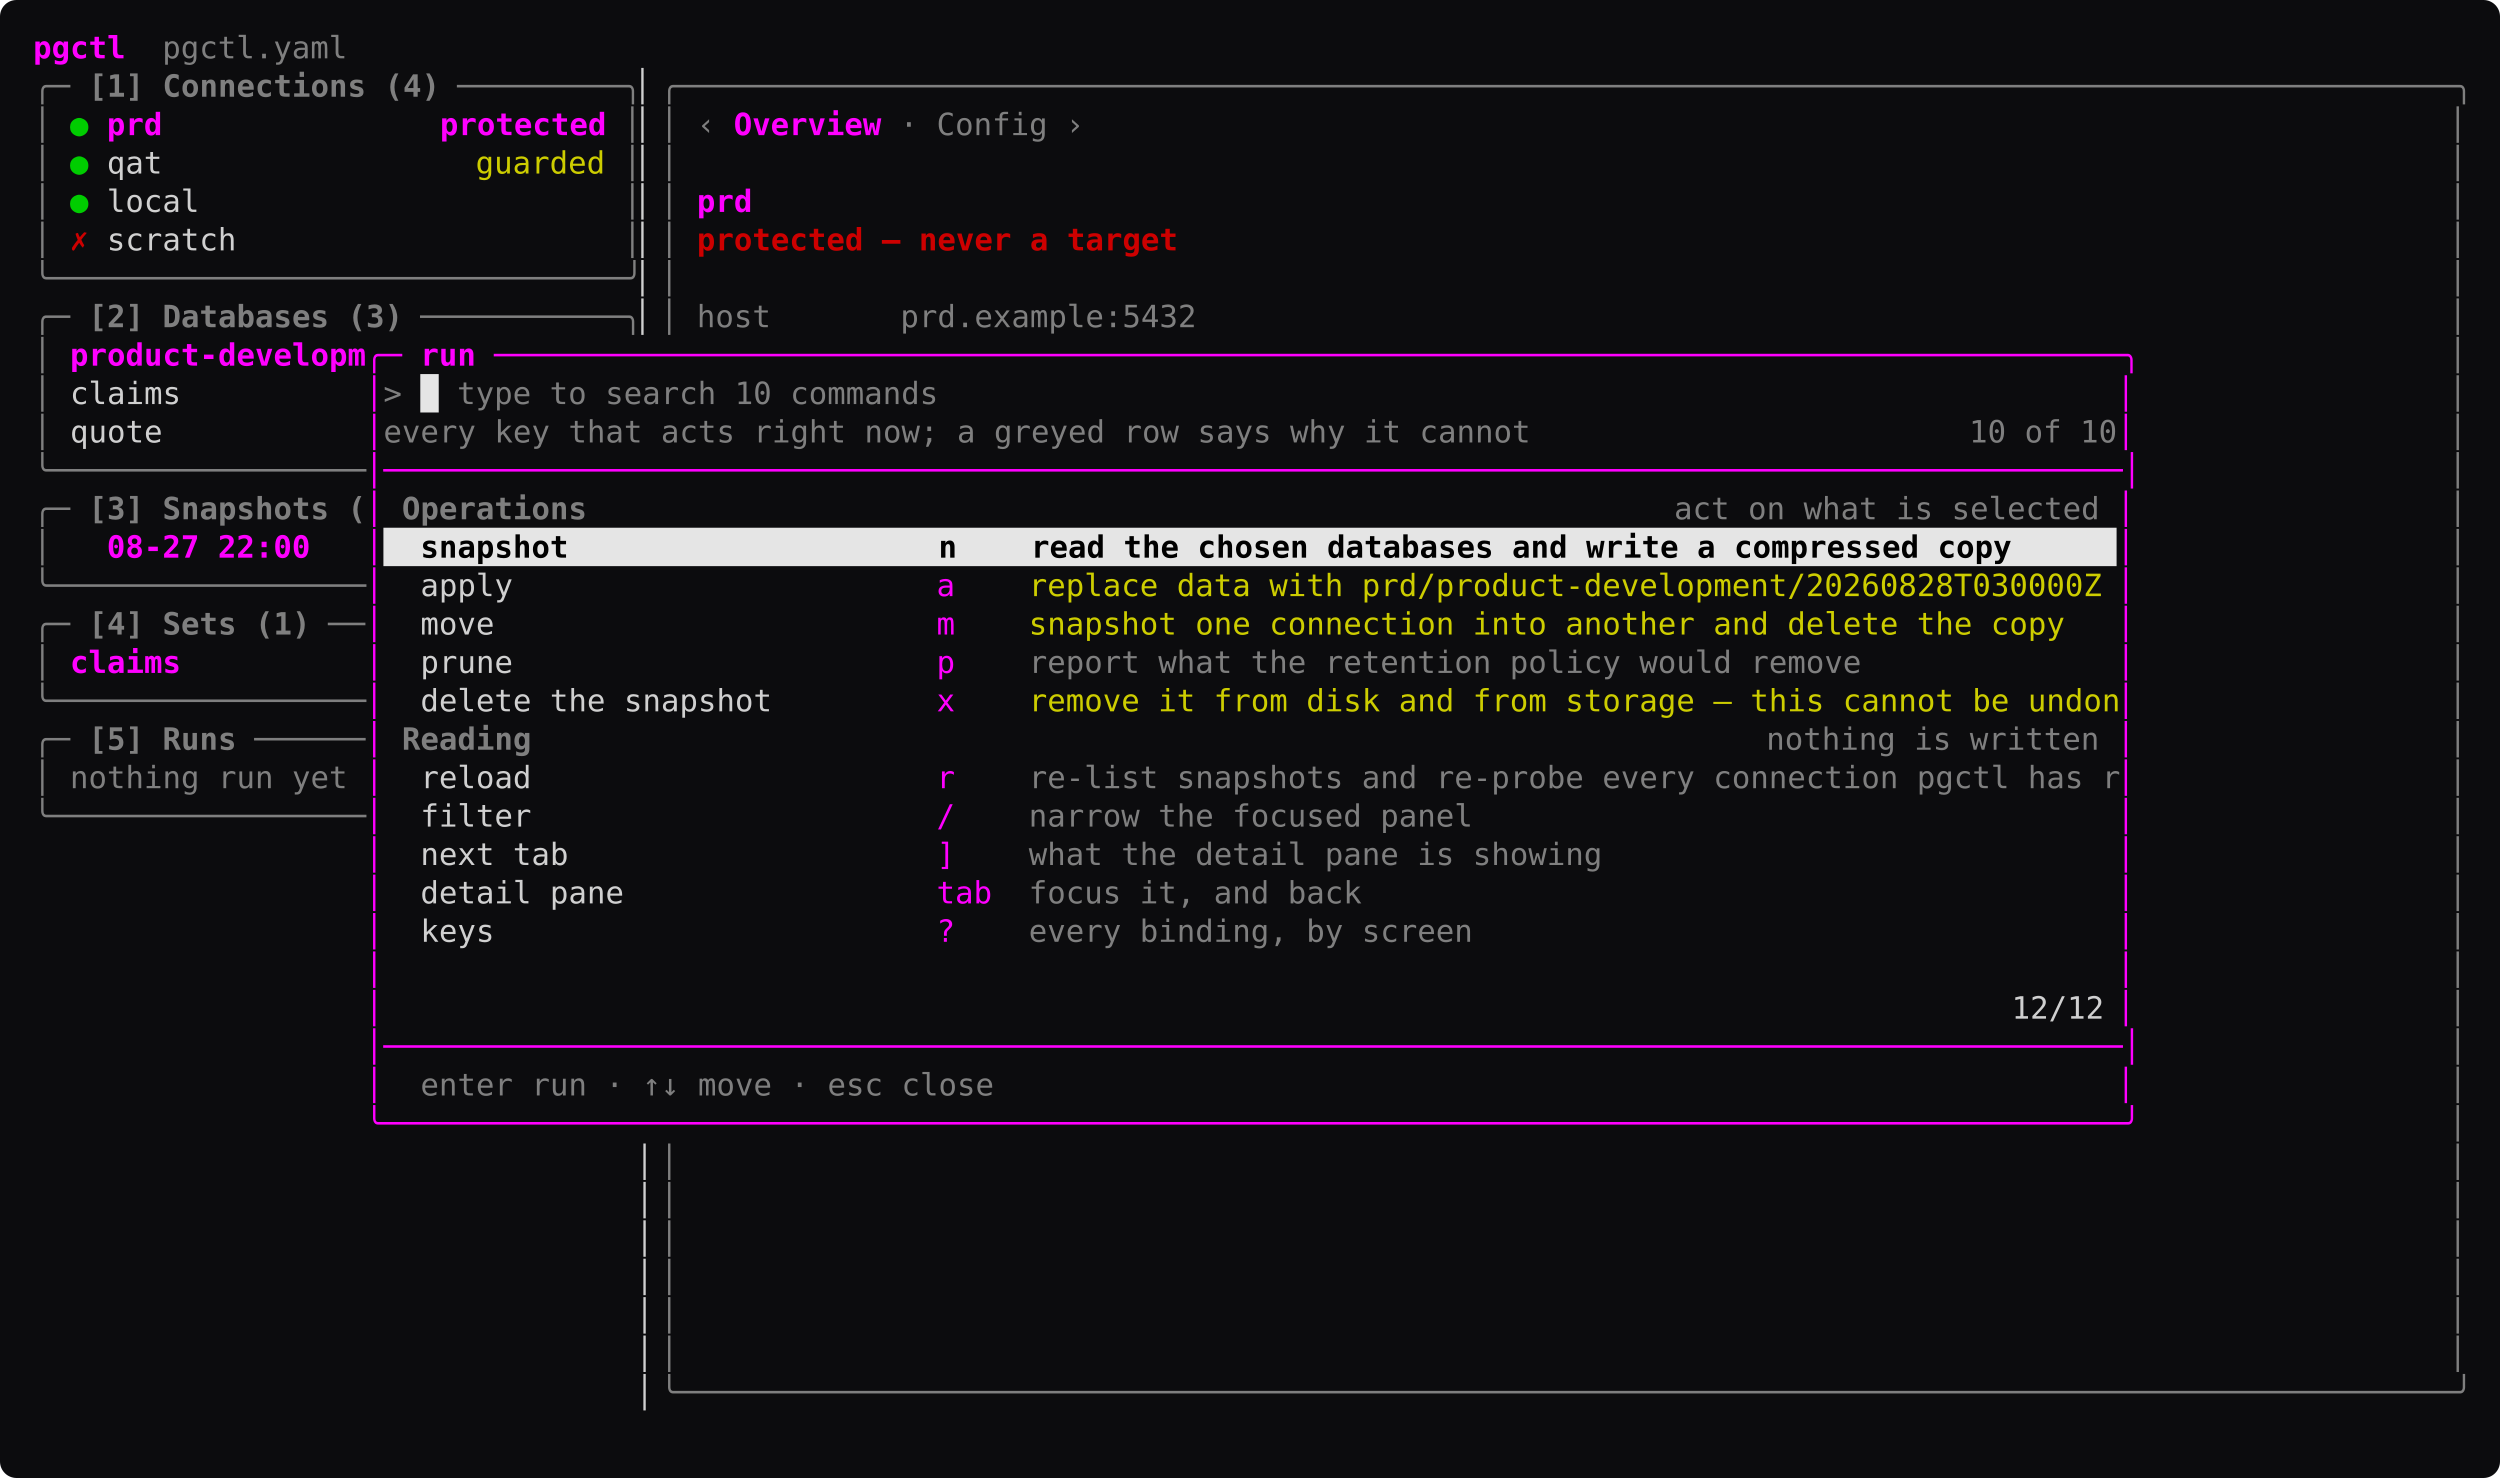
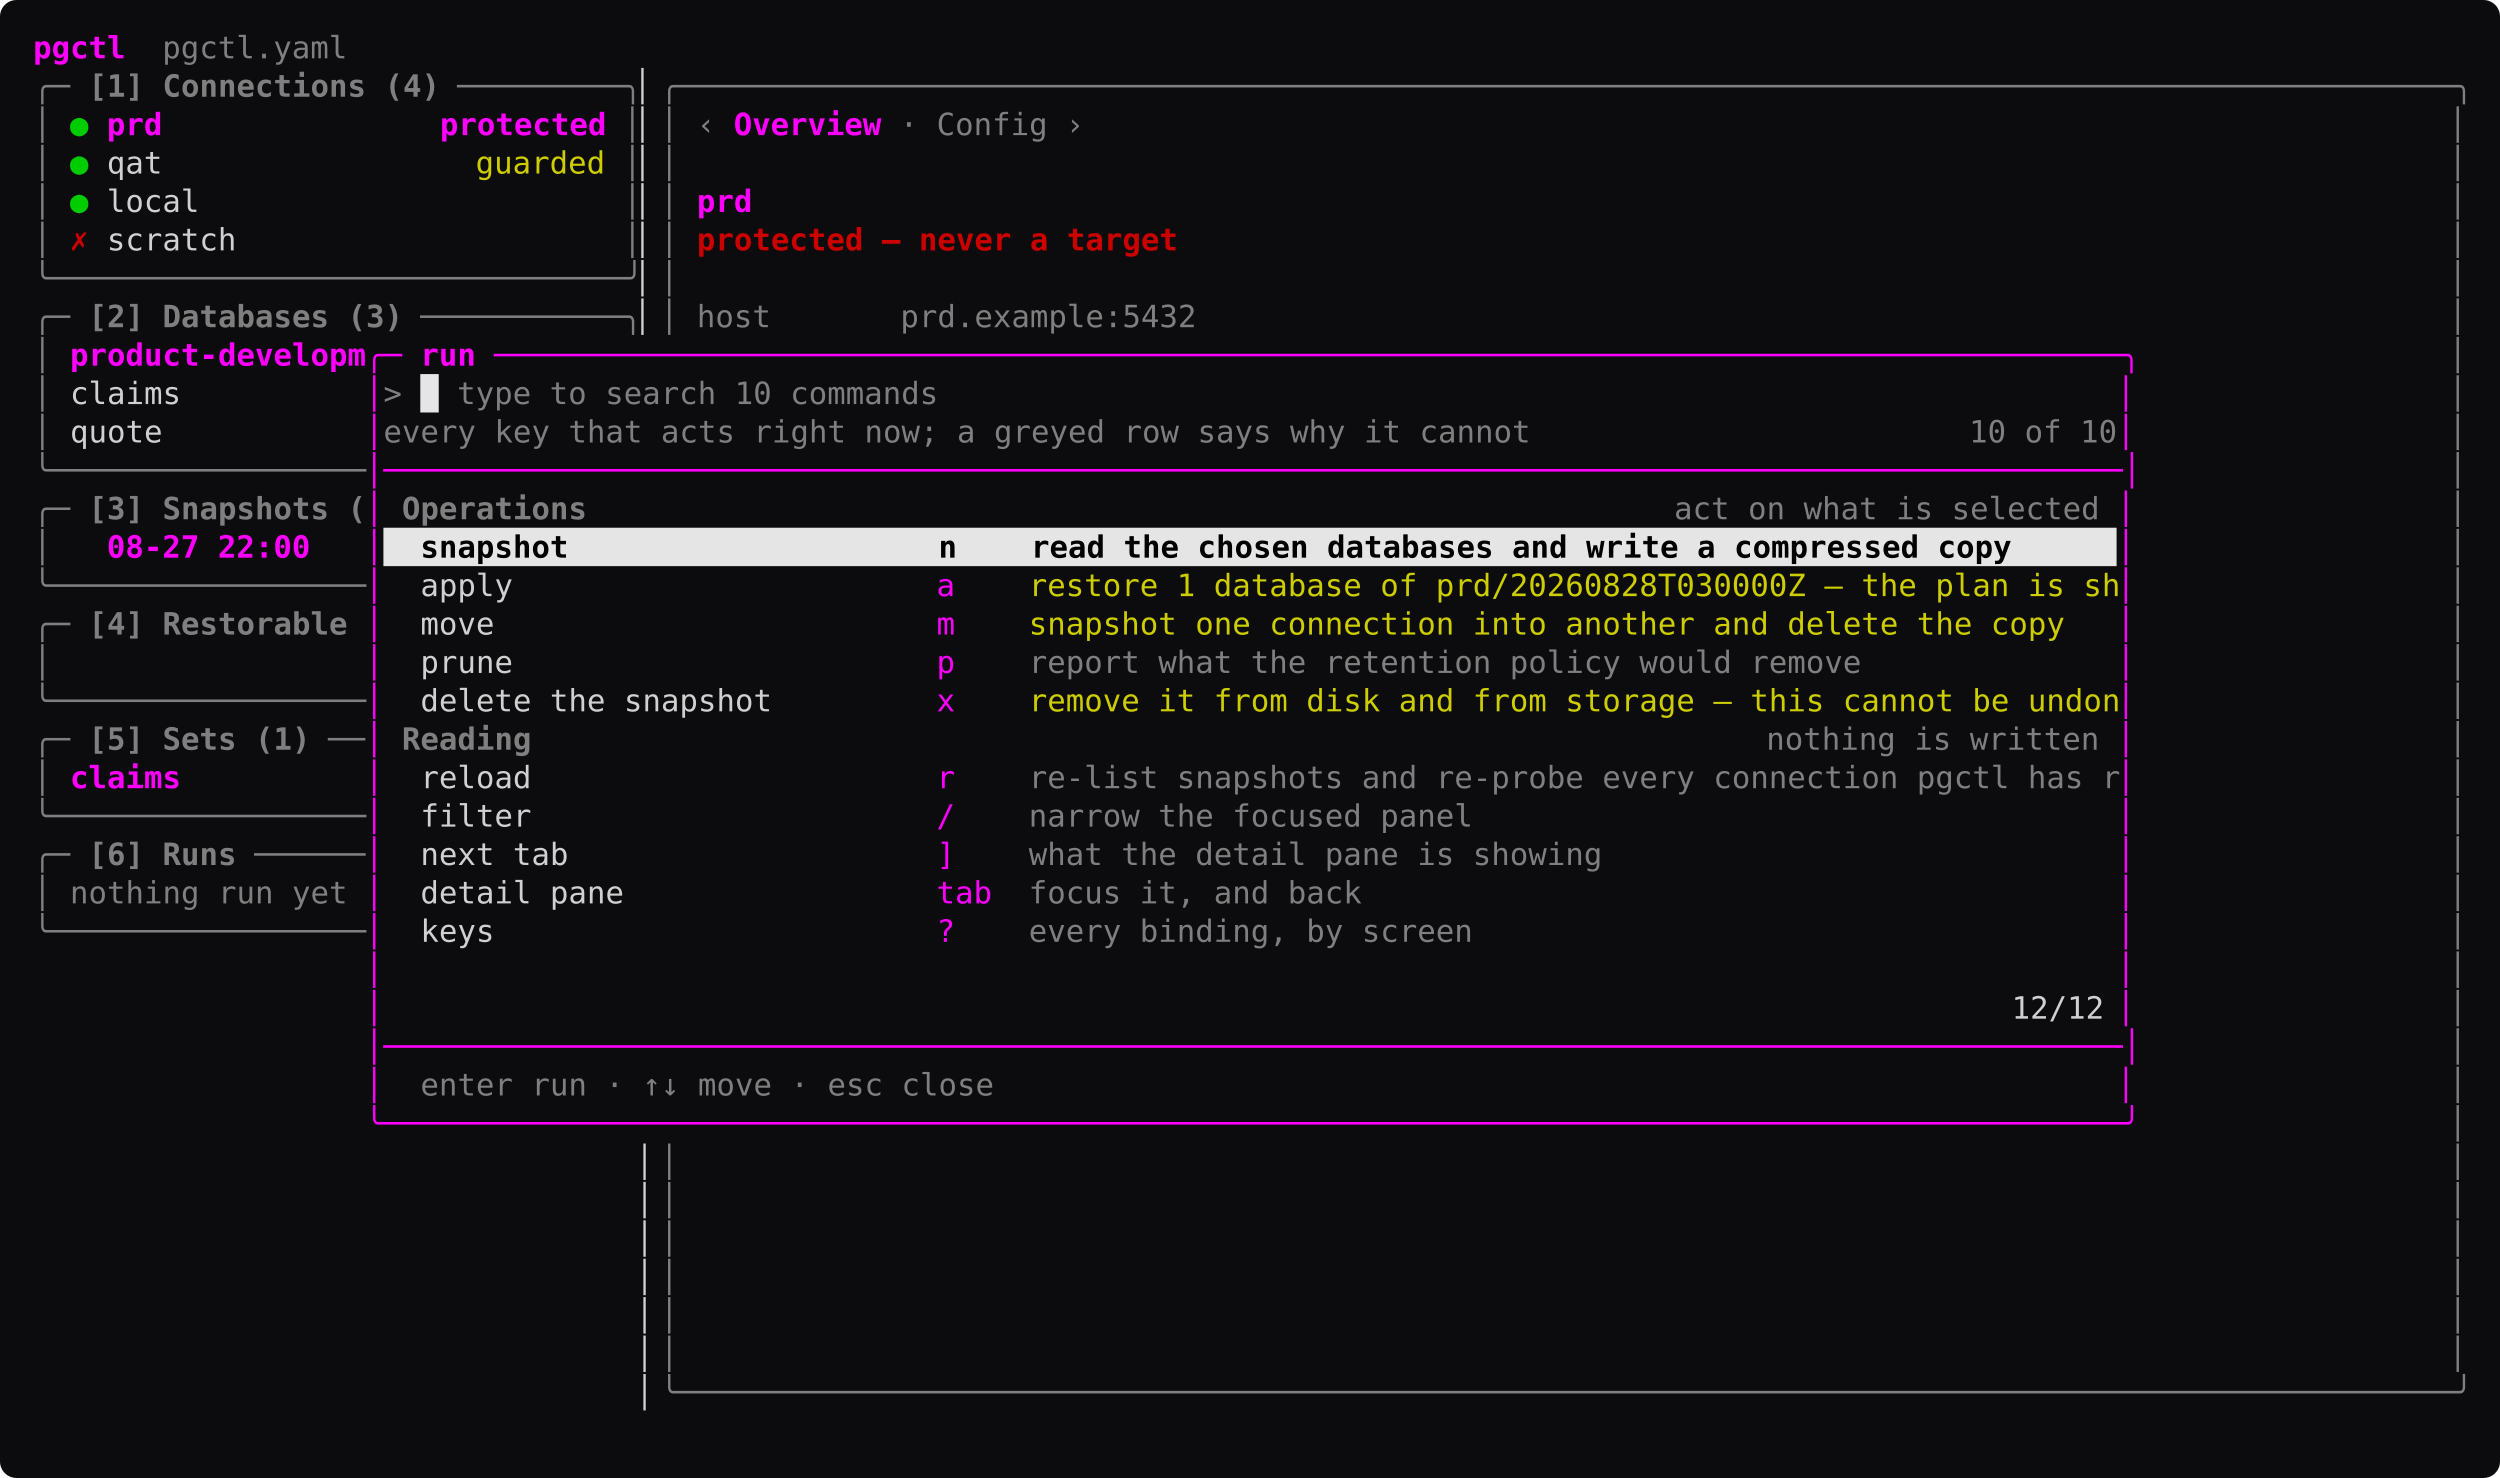
<svg xmlns="http://www.w3.org/2000/svg" width="1057.6" height="625.25" viewBox="0 0 1057.6 625.25" font-family="ui-monospace, 'SF Mono', SFMono-Regular, Menlo, Consolas, 'DejaVu Sans Mono', monospace" font-size="13" role="img">
  <rect width="1057.6" height="625.25" rx="7" fill="#0c0c0e" />
  <rect x="177.8" y="158.25" width="7.8" height="16.25" fill="#e5e5e5" />
  <rect x="162.2" y="223.25" width="733.2" height="16.25" fill="#e5e5e5" />
  <text x="14" y="24.68" textLength="39" lengthAdjust="spacing" fill="#ff00ff" font-weight="600" xml:space="preserve">pgctl</text>
  <text x="53" y="24.68" textLength="93.6" lengthAdjust="spacing" fill="#7f7f7f" xml:space="preserve">  pgctl.yaml</text>
  <text x="14" y="40.92" textLength="15.6" lengthAdjust="spacing" fill="#7f7f7f" xml:space="preserve">╭─</text>
  <text x="29.6" y="40.92" textLength="156" lengthAdjust="spacing" fill="#7f7f7f" font-weight="600" xml:space="preserve"> [1] Connections (4)</text>
  <text x="193.4" y="40.92" textLength="78" lengthAdjust="spacing" fill="#7f7f7f" xml:space="preserve">─────────╮</text>
  <text x="271.4" y="40.92" textLength="7.8" lengthAdjust="spacing" fill="#d0d0d0" xml:space="preserve">▏</text>
  <text x="279.2" y="40.92" textLength="764.4" lengthAdjust="spacing" fill="#7f7f7f" xml:space="preserve">╭────────────────────────────────────────────────────────────────────────────────────────────────╮</text>
  <text x="14" y="57.17" textLength="7.8" lengthAdjust="spacing" fill="#7f7f7f" xml:space="preserve">│</text>
  <text x="29.6" y="57.17" textLength="7.8" lengthAdjust="spacing" fill="#00cd00" xml:space="preserve">●</text>
  <text x="45.2" y="57.17" textLength="210.6" lengthAdjust="spacing" fill="#ff00ff" font-weight="600" xml:space="preserve">prd               protected</text>
  <text x="263.6" y="57.17" textLength="7.8" lengthAdjust="spacing" fill="#7f7f7f" xml:space="preserve">│</text>
  <text x="271.4" y="57.17" textLength="7.8" lengthAdjust="spacing" fill="#d0d0d0" xml:space="preserve">▏</text>
  <text x="279.2" y="57.17" textLength="7.8" lengthAdjust="spacing" fill="#7f7f7f" xml:space="preserve">│</text>
  <text x="294.8" y="57.17" textLength="7.8" lengthAdjust="spacing" fill="#7f7f7f" xml:space="preserve">‹</text>
  <text x="310.4" y="57.17" textLength="7.8" lengthAdjust="spacing" fill="#ff00ff" font-weight="600" xml:space="preserve">O</text>
  <text x="318.2" y="57.17" textLength="7.8" lengthAdjust="spacing" fill="#ff00ff" font-weight="600" xml:space="preserve">v</text>
  <text x="326" y="57.17" textLength="7.8" lengthAdjust="spacing" fill="#ff00ff" font-weight="600" xml:space="preserve">e</text>
  <text x="333.8" y="57.17" textLength="7.8" lengthAdjust="spacing" fill="#ff00ff" font-weight="600" xml:space="preserve">r</text>
  <text x="341.6" y="57.17" textLength="7.8" lengthAdjust="spacing" fill="#ff00ff" font-weight="600" xml:space="preserve">v</text>
  <text x="349.4" y="57.17" textLength="7.8" lengthAdjust="spacing" fill="#ff00ff" font-weight="600" xml:space="preserve">i</text>
  <text x="357.2" y="57.17" textLength="7.8" lengthAdjust="spacing" fill="#ff00ff" font-weight="600" xml:space="preserve">e</text>
  <text x="365" y="57.17" textLength="7.8" lengthAdjust="spacing" fill="#ff00ff" font-weight="600" xml:space="preserve">w</text>
  <text x="380.6" y="57.17" textLength="7.8" lengthAdjust="spacing" fill="#7f7f7f" xml:space="preserve">·</text>
  <text x="388.4" y="57.17" textLength="54.6" lengthAdjust="spacing" fill="#7f7f7f" xml:space="preserve"> Config</text>
  <text x="450.8" y="57.17" textLength="7.8" lengthAdjust="spacing" fill="#7f7f7f" xml:space="preserve">›</text>
  <text x="1035.8" y="57.17" textLength="7.8" lengthAdjust="spacing" fill="#7f7f7f" xml:space="preserve">│</text>
  <text x="14" y="73.42" textLength="7.8" lengthAdjust="spacing" fill="#7f7f7f" xml:space="preserve">│</text>
  <text x="29.6" y="73.42" textLength="7.8" lengthAdjust="spacing" fill="#00cd00" xml:space="preserve">●</text>
  <text x="45.2" y="73.42" textLength="23.4" lengthAdjust="spacing" fill="#d0d0d0" xml:space="preserve">qat</text>
  <text x="201.2" y="73.42" textLength="54.6" lengthAdjust="spacing" fill="#cdcd00" xml:space="preserve">guarded</text>
  <text x="263.6" y="73.42" textLength="7.8" lengthAdjust="spacing" fill="#7f7f7f" xml:space="preserve">│</text>
  <text x="271.4" y="73.42" textLength="7.8" lengthAdjust="spacing" fill="#d0d0d0" xml:space="preserve">▏</text>
  <text x="279.2" y="73.42" textLength="7.8" lengthAdjust="spacing" fill="#7f7f7f" xml:space="preserve">│</text>
  <text x="1035.8" y="73.42" textLength="7.8" lengthAdjust="spacing" fill="#7f7f7f" xml:space="preserve">│</text>
  <text x="14" y="89.67" textLength="7.8" lengthAdjust="spacing" fill="#7f7f7f" xml:space="preserve">│</text>
  <text x="29.6" y="89.67" textLength="7.8" lengthAdjust="spacing" fill="#00cd00" xml:space="preserve">●</text>
  <text x="45.2" y="89.67" textLength="39" lengthAdjust="spacing" fill="#d0d0d0" xml:space="preserve">local</text>
  <text x="263.6" y="89.67" textLength="7.8" lengthAdjust="spacing" fill="#7f7f7f" xml:space="preserve">│</text>
  <text x="271.4" y="89.67" textLength="7.8" lengthAdjust="spacing" fill="#d0d0d0" xml:space="preserve">▏</text>
  <text x="279.2" y="89.67" textLength="7.8" lengthAdjust="spacing" fill="#7f7f7f" xml:space="preserve">│</text>
  <text x="294.8" y="89.67" textLength="23.4" lengthAdjust="spacing" fill="#ff00ff" font-weight="600" xml:space="preserve">prd</text>
  <text x="1035.8" y="89.67" textLength="7.8" lengthAdjust="spacing" fill="#7f7f7f" xml:space="preserve">│</text>
  <text x="14" y="105.92" textLength="7.8" lengthAdjust="spacing" fill="#7f7f7f" xml:space="preserve">│</text>
  <text x="29.6" y="105.92" textLength="7.8" lengthAdjust="spacing" fill="#cd0000" font-weight="600" xml:space="preserve">✗</text>
  <text x="45.2" y="105.92" textLength="54.6" lengthAdjust="spacing" fill="#d0d0d0" xml:space="preserve">scratch</text>
  <text x="263.6" y="105.92" textLength="7.8" lengthAdjust="spacing" fill="#7f7f7f" xml:space="preserve">│</text>
  <text x="271.4" y="105.92" textLength="7.8" lengthAdjust="spacing" fill="#d0d0d0" xml:space="preserve">▏</text>
  <text x="279.2" y="105.92" textLength="7.8" lengthAdjust="spacing" fill="#7f7f7f" xml:space="preserve">│</text>
  <text x="294.8" y="105.92" textLength="202.8" lengthAdjust="spacing" fill="#cd0000" font-weight="600" xml:space="preserve">protected — never a target</text>
  <text x="1035.8" y="105.92" textLength="7.8" lengthAdjust="spacing" fill="#7f7f7f" xml:space="preserve">│</text>
  <text x="14" y="122.17" textLength="257.4" lengthAdjust="spacing" fill="#7f7f7f" xml:space="preserve">╰───────────────────────────────╯</text>
  <text x="271.4" y="122.17" textLength="7.8" lengthAdjust="spacing" fill="#d0d0d0" xml:space="preserve">▏</text>
  <text x="279.2" y="122.17" textLength="7.8" lengthAdjust="spacing" fill="#7f7f7f" xml:space="preserve">│</text>
  <text x="1035.8" y="122.17" textLength="7.8" lengthAdjust="spacing" fill="#7f7f7f" xml:space="preserve">│</text>
  <text x="14" y="138.43" textLength="15.6" lengthAdjust="spacing" fill="#7f7f7f" xml:space="preserve">╭─</text>
  <text x="29.6" y="138.43" textLength="140.4" lengthAdjust="spacing" fill="#7f7f7f" font-weight="600" xml:space="preserve"> [2] Databases (3)</text>
  <text x="177.8" y="138.43" textLength="93.6" lengthAdjust="spacing" fill="#7f7f7f" xml:space="preserve">───────────╮</text>
  <text x="271.4" y="138.43" textLength="7.8" lengthAdjust="spacing" fill="#d0d0d0" xml:space="preserve">▏</text>
  <text x="279.2" y="138.43" textLength="7.8" lengthAdjust="spacing" fill="#7f7f7f" xml:space="preserve">│</text>
  <text x="294.8" y="138.43" textLength="210.6" lengthAdjust="spacing" fill="#7f7f7f" xml:space="preserve">host       prd.example:5432</text>
  <text x="1035.8" y="138.43" textLength="7.8" lengthAdjust="spacing" fill="#7f7f7f" xml:space="preserve">│</text>
  <text x="14" y="154.68" textLength="7.8" lengthAdjust="spacing" fill="#7f7f7f" xml:space="preserve">│</text>
  <text x="29.6" y="154.68" textLength="124.8" lengthAdjust="spacing" fill="#ff00ff" font-weight="600" xml:space="preserve">product-developm</text>
  <text x="154.4" y="154.68" textLength="15.6" lengthAdjust="spacing" fill="#ff00ff" xml:space="preserve">╭─</text>
  <text x="170" y="154.68" textLength="31.2" lengthAdjust="spacing" fill="#ff00ff" font-weight="600" xml:space="preserve"> run</text>
  <text x="209" y="154.68" textLength="694.2" lengthAdjust="spacing" fill="#ff00ff" xml:space="preserve">────────────────────────────────────────────────────────────────────────────────────────╮</text>
  <text x="1035.8" y="154.68" textLength="7.8" lengthAdjust="spacing" fill="#7f7f7f" xml:space="preserve">│</text>
  <text x="14" y="170.93" textLength="7.8" lengthAdjust="spacing" fill="#7f7f7f" xml:space="preserve">│</text>
  <text x="21.8" y="170.93" textLength="54.6" lengthAdjust="spacing" fill="#d0d0d0" xml:space="preserve"> claims</text>
  <text x="154.4" y="170.93" textLength="7.8" lengthAdjust="spacing" fill="#ff00ff" xml:space="preserve">│</text>
  <text x="162.2" y="170.93" textLength="7.8" lengthAdjust="spacing" fill="#7f7f7f" xml:space="preserve">&gt;</text>
  <text x="193.4" y="170.93" textLength="202.8" lengthAdjust="spacing" fill="#7f7f7f" xml:space="preserve">type to search 10 commands</text>
  <text x="895.4" y="170.93" textLength="7.8" lengthAdjust="spacing" fill="#ff00ff" xml:space="preserve">│</text>
  <text x="1035.8" y="170.93" textLength="7.8" lengthAdjust="spacing" fill="#7f7f7f" xml:space="preserve">│</text>
  <text x="14" y="187.18" textLength="7.8" lengthAdjust="spacing" fill="#7f7f7f" xml:space="preserve">│</text>
  <text x="21.8" y="187.18" textLength="46.8" lengthAdjust="spacing" fill="#d0d0d0" xml:space="preserve"> quote</text>
  <text x="154.4" y="187.18" textLength="7.8" lengthAdjust="spacing" fill="#ff00ff" xml:space="preserve">│</text>
  <text x="162.2" y="187.18" textLength="483.6" lengthAdjust="spacing" fill="#7f7f7f" xml:space="preserve">every key that acts right now; a greyed row says why it cannot</text>
  <text x="833" y="187.18" textLength="62.4" lengthAdjust="spacing" fill="#7f7f7f" xml:space="preserve">10 of 10</text>
  <text x="895.4" y="187.18" textLength="7.8" lengthAdjust="spacing" fill="#ff00ff" xml:space="preserve">│</text>
  <text x="1035.8" y="187.18" textLength="7.8" lengthAdjust="spacing" fill="#7f7f7f" xml:space="preserve">│</text>
  <text x="14" y="203.43" textLength="140.4" lengthAdjust="spacing" fill="#7f7f7f" xml:space="preserve">╰─────────────────</text>
  <text x="154.4" y="203.43" textLength="748.8" lengthAdjust="spacing" fill="#ff00ff" xml:space="preserve">│──────────────────────────────────────────────────────────────────────────────────────────────│</text>
  <text x="1035.8" y="203.43" textLength="7.8" lengthAdjust="spacing" fill="#7f7f7f" xml:space="preserve">│</text>
  <text x="14" y="219.68" textLength="15.6" lengthAdjust="spacing" fill="#7f7f7f" xml:space="preserve">╭─</text>
  <text x="29.6" y="219.68" textLength="124.8" lengthAdjust="spacing" fill="#7f7f7f" font-weight="600" xml:space="preserve"> [3] Snapshots (</text>
  <text x="154.4" y="219.68" textLength="7.8" lengthAdjust="spacing" fill="#ff00ff" xml:space="preserve">│</text>
  <text x="162.2" y="219.68" textLength="85.8" lengthAdjust="spacing" fill="#7f7f7f" font-weight="600" xml:space="preserve"> Operations</text>
  <text x="708.2" y="219.68" textLength="179.4" lengthAdjust="spacing" fill="#7f7f7f" xml:space="preserve">act on what is selected</text>
  <text x="895.4" y="219.68" textLength="7.8" lengthAdjust="spacing" fill="#ff00ff" xml:space="preserve">│</text>
  <text x="1035.8" y="219.68" textLength="7.8" lengthAdjust="spacing" fill="#7f7f7f" xml:space="preserve">│</text>
  <text x="14" y="235.93" textLength="7.8" lengthAdjust="spacing" fill="#7f7f7f" xml:space="preserve">│</text>
  <text x="45.2" y="235.93" textLength="85.8" lengthAdjust="spacing" fill="#ff00ff" font-weight="600" xml:space="preserve">08-27 22:00</text>
  <text x="154.4" y="235.93" textLength="7.8" lengthAdjust="spacing" fill="#ff00ff" xml:space="preserve">│</text>
  <text x="162.2" y="235.93" textLength="686.4" lengthAdjust="spacing" fill="#000000" font-weight="600" xml:space="preserve">  snapshot                    n    read the chosen databases and write a compressed copy</text>
  <text x="895.4" y="235.93" textLength="7.8" lengthAdjust="spacing" fill="#ff00ff" xml:space="preserve">│</text>
  <text x="1035.8" y="235.93" textLength="7.8" lengthAdjust="spacing" fill="#7f7f7f" xml:space="preserve">│</text>
  <text x="14" y="252.18" textLength="140.4" lengthAdjust="spacing" fill="#7f7f7f" xml:space="preserve">╰─────────────────</text>
  <text x="154.4" y="252.18" textLength="7.8" lengthAdjust="spacing" fill="#ff00ff" xml:space="preserve">│</text>
  <text x="162.2" y="252.18" textLength="54.6" lengthAdjust="spacing" fill="#d0d0d0" xml:space="preserve">  apply</text>
  <text x="396.2" y="252.18" textLength="7.8" lengthAdjust="spacing" fill="#ff00ff" xml:space="preserve">a</text>
-   <text x="435.2" y="252.18" textLength="452.4" lengthAdjust="spacing" fill="#cdcd00" xml:space="preserve">replace data with prd/product-development/20260828T030000Z</text>
+   <text x="435.2" y="252.18" textLength="460.2" lengthAdjust="spacing" fill="#cdcd00" xml:space="preserve">restore 1 database of prd/20260828T030000Z — the plan is sh</text>
  <text x="895.4" y="252.18" textLength="7.8" lengthAdjust="spacing" fill="#ff00ff" xml:space="preserve">│</text>
  <text x="1035.8" y="252.18" textLength="7.8" lengthAdjust="spacing" fill="#7f7f7f" xml:space="preserve">│</text>
  <text x="14" y="268.43" textLength="15.6" lengthAdjust="spacing" fill="#7f7f7f" xml:space="preserve">╭─</text>
-   <text x="29.6" y="268.43" textLength="101.4" lengthAdjust="spacing" fill="#7f7f7f" font-weight="600" xml:space="preserve"> [4] Sets (1)</text>
-   <text x="138.8" y="268.43" textLength="15.6" lengthAdjust="spacing" fill="#7f7f7f" xml:space="preserve">──</text>
+   <text x="29.6" y="268.43" textLength="117" lengthAdjust="spacing" fill="#7f7f7f" font-weight="600" xml:space="preserve"> [4] Restorable</text>
  <text x="154.4" y="268.43" textLength="7.8" lengthAdjust="spacing" fill="#ff00ff" xml:space="preserve">│</text>
  <text x="162.2" y="268.43" textLength="46.8" lengthAdjust="spacing" fill="#d0d0d0" xml:space="preserve">  move</text>
  <text x="396.2" y="268.43" textLength="7.8" lengthAdjust="spacing" fill="#ff00ff" xml:space="preserve">m</text>
  <text x="435.2" y="268.43" textLength="436.8" lengthAdjust="spacing" fill="#cdcd00" xml:space="preserve">snapshot one connection into another and delete the copy</text>
  <text x="895.4" y="268.43" textLength="7.8" lengthAdjust="spacing" fill="#ff00ff" xml:space="preserve">│</text>
  <text x="1035.8" y="268.43" textLength="7.8" lengthAdjust="spacing" fill="#7f7f7f" xml:space="preserve">│</text>
  <text x="14" y="284.68" textLength="7.8" lengthAdjust="spacing" fill="#7f7f7f" xml:space="preserve">│</text>
-   <text x="29.6" y="284.68" textLength="46.8" lengthAdjust="spacing" fill="#ff00ff" font-weight="600" xml:space="preserve">claims</text>
  <text x="154.4" y="284.68" textLength="7.8" lengthAdjust="spacing" fill="#ff00ff" xml:space="preserve">│</text>
  <text x="162.2" y="284.68" textLength="54.6" lengthAdjust="spacing" fill="#d0d0d0" xml:space="preserve">  prune</text>
  <text x="396.2" y="284.68" textLength="7.8" lengthAdjust="spacing" fill="#ff00ff" xml:space="preserve">p</text>
  <text x="435.2" y="284.68" textLength="351" lengthAdjust="spacing" fill="#7f7f7f" xml:space="preserve">report what the retention policy would remove</text>
  <text x="895.4" y="284.68" textLength="7.8" lengthAdjust="spacing" fill="#ff00ff" xml:space="preserve">│</text>
  <text x="1035.8" y="284.68" textLength="7.8" lengthAdjust="spacing" fill="#7f7f7f" xml:space="preserve">│</text>
  <text x="14" y="300.93" textLength="140.4" lengthAdjust="spacing" fill="#7f7f7f" xml:space="preserve">╰─────────────────</text>
  <text x="154.4" y="300.93" textLength="7.8" lengthAdjust="spacing" fill="#ff00ff" xml:space="preserve">│</text>
  <text x="162.2" y="300.93" textLength="163.8" lengthAdjust="spacing" fill="#d0d0d0" xml:space="preserve">  delete the snapshot</text>
  <text x="396.2" y="300.93" textLength="7.8" lengthAdjust="spacing" fill="#ff00ff" xml:space="preserve">x</text>
  <text x="435.2" y="300.93" textLength="460.2" lengthAdjust="spacing" fill="#cdcd00" xml:space="preserve">remove it from disk and from storage — this cannot be undon</text>
  <text x="895.4" y="300.93" textLength="7.8" lengthAdjust="spacing" fill="#ff00ff" xml:space="preserve">│</text>
  <text x="1035.8" y="300.93" textLength="7.8" lengthAdjust="spacing" fill="#7f7f7f" xml:space="preserve">│</text>
  <text x="14" y="317.18" textLength="15.6" lengthAdjust="spacing" fill="#7f7f7f" xml:space="preserve">╭─</text>
-   <text x="29.6" y="317.18" textLength="70.2" lengthAdjust="spacing" fill="#7f7f7f" font-weight="600" xml:space="preserve"> [5] Runs</text>
-   <text x="107.6" y="317.18" textLength="46.8" lengthAdjust="spacing" fill="#7f7f7f" xml:space="preserve">──────</text>
+   <text x="29.6" y="317.18" textLength="101.4" lengthAdjust="spacing" fill="#7f7f7f" font-weight="600" xml:space="preserve"> [5] Sets (1)</text>
+   <text x="138.8" y="317.18" textLength="15.6" lengthAdjust="spacing" fill="#7f7f7f" xml:space="preserve">──</text>
  <text x="154.4" y="317.18" textLength="7.8" lengthAdjust="spacing" fill="#ff00ff" xml:space="preserve">│</text>
  <text x="162.2" y="317.18" textLength="62.4" lengthAdjust="spacing" fill="#7f7f7f" font-weight="600" xml:space="preserve"> Reading</text>
  <text x="747.2" y="317.18" textLength="140.4" lengthAdjust="spacing" fill="#7f7f7f" xml:space="preserve">nothing is written</text>
  <text x="895.4" y="317.18" textLength="7.8" lengthAdjust="spacing" fill="#ff00ff" xml:space="preserve">│</text>
  <text x="1035.8" y="317.18" textLength="7.8" lengthAdjust="spacing" fill="#7f7f7f" xml:space="preserve">│</text>
  <text x="14" y="333.43" textLength="7.8" lengthAdjust="spacing" fill="#7f7f7f" xml:space="preserve">│</text>
-   <text x="29.6" y="333.43" textLength="117" lengthAdjust="spacing" fill="#7f7f7f" xml:space="preserve">nothing run yet</text>
+   <text x="29.6" y="333.43" textLength="46.8" lengthAdjust="spacing" fill="#ff00ff" font-weight="600" xml:space="preserve">claims</text>
  <text x="154.4" y="333.43" textLength="7.8" lengthAdjust="spacing" fill="#ff00ff" xml:space="preserve">│</text>
  <text x="162.2" y="333.43" textLength="62.4" lengthAdjust="spacing" fill="#d0d0d0" xml:space="preserve">  reload</text>
  <text x="396.2" y="333.43" textLength="7.8" lengthAdjust="spacing" fill="#ff00ff" xml:space="preserve">r</text>
  <text x="435.2" y="333.43" textLength="460.2" lengthAdjust="spacing" fill="#7f7f7f" xml:space="preserve">re-list snapshots and re-probe every connection pgctl has r</text>
  <text x="895.4" y="333.43" textLength="7.8" lengthAdjust="spacing" fill="#ff00ff" xml:space="preserve">│</text>
  <text x="1035.8" y="333.43" textLength="7.8" lengthAdjust="spacing" fill="#7f7f7f" xml:space="preserve">│</text>
  <text x="14" y="349.68" textLength="140.4" lengthAdjust="spacing" fill="#7f7f7f" xml:space="preserve">╰─────────────────</text>
  <text x="154.4" y="349.68" textLength="7.8" lengthAdjust="spacing" fill="#ff00ff" xml:space="preserve">│</text>
  <text x="162.2" y="349.68" textLength="62.4" lengthAdjust="spacing" fill="#d0d0d0" xml:space="preserve">  filter</text>
  <text x="396.2" y="349.68" textLength="7.8" lengthAdjust="spacing" fill="#ff00ff" xml:space="preserve">/</text>
  <text x="435.2" y="349.68" textLength="187.2" lengthAdjust="spacing" fill="#7f7f7f" xml:space="preserve">narrow the focused panel</text>
  <text x="895.4" y="349.68" textLength="7.8" lengthAdjust="spacing" fill="#ff00ff" xml:space="preserve">│</text>
  <text x="1035.8" y="349.68" textLength="7.8" lengthAdjust="spacing" fill="#7f7f7f" xml:space="preserve">│</text>
+   <text x="14" y="365.93" textLength="15.6" lengthAdjust="spacing" fill="#7f7f7f" xml:space="preserve">╭─</text>
+   <text x="29.6" y="365.93" textLength="70.2" lengthAdjust="spacing" fill="#7f7f7f" font-weight="600" xml:space="preserve"> [6] Runs</text>
+   <text x="107.6" y="365.93" textLength="46.8" lengthAdjust="spacing" fill="#7f7f7f" xml:space="preserve">──────</text>
  <text x="154.4" y="365.93" textLength="7.8" lengthAdjust="spacing" fill="#ff00ff" xml:space="preserve">│</text>
  <text x="162.2" y="365.93" textLength="78" lengthAdjust="spacing" fill="#d0d0d0" xml:space="preserve">  next tab</text>
  <text x="396.2" y="365.93" textLength="7.8" lengthAdjust="spacing" fill="#ff00ff" xml:space="preserve">]</text>
  <text x="435.2" y="365.93" textLength="241.8" lengthAdjust="spacing" fill="#7f7f7f" xml:space="preserve">what the detail pane is showing</text>
  <text x="895.4" y="365.93" textLength="7.8" lengthAdjust="spacing" fill="#ff00ff" xml:space="preserve">│</text>
  <text x="1035.8" y="365.93" textLength="7.8" lengthAdjust="spacing" fill="#7f7f7f" xml:space="preserve">│</text>
+   <text x="14" y="382.18" textLength="7.8" lengthAdjust="spacing" fill="#7f7f7f" xml:space="preserve">│</text>
+   <text x="29.6" y="382.18" textLength="117" lengthAdjust="spacing" fill="#7f7f7f" xml:space="preserve">nothing run yet</text>
  <text x="154.4" y="382.18" textLength="7.8" lengthAdjust="spacing" fill="#ff00ff" xml:space="preserve">│</text>
  <text x="162.2" y="382.18" textLength="101.4" lengthAdjust="spacing" fill="#d0d0d0" xml:space="preserve">  detail pane</text>
  <text x="396.2" y="382.18" textLength="23.4" lengthAdjust="spacing" fill="#ff00ff" xml:space="preserve">tab</text>
  <text x="435.2" y="382.18" textLength="140.4" lengthAdjust="spacing" fill="#7f7f7f" xml:space="preserve">focus it, and back</text>
  <text x="895.4" y="382.18" textLength="7.8" lengthAdjust="spacing" fill="#ff00ff" xml:space="preserve">│</text>
  <text x="1035.8" y="382.18" textLength="7.8" lengthAdjust="spacing" fill="#7f7f7f" xml:space="preserve">│</text>
+   <text x="14" y="398.43" textLength="140.4" lengthAdjust="spacing" fill="#7f7f7f" xml:space="preserve">╰─────────────────</text>
  <text x="154.4" y="398.43" textLength="7.8" lengthAdjust="spacing" fill="#ff00ff" xml:space="preserve">│</text>
  <text x="162.2" y="398.43" textLength="46.8" lengthAdjust="spacing" fill="#d0d0d0" xml:space="preserve">  keys</text>
  <text x="396.2" y="398.43" textLength="7.8" lengthAdjust="spacing" fill="#ff00ff" xml:space="preserve">?</text>
  <text x="435.2" y="398.43" textLength="187.2" lengthAdjust="spacing" fill="#7f7f7f" xml:space="preserve">every binding, by screen</text>
  <text x="895.4" y="398.43" textLength="7.8" lengthAdjust="spacing" fill="#ff00ff" xml:space="preserve">│</text>
  <text x="1035.8" y="398.43" textLength="7.8" lengthAdjust="spacing" fill="#7f7f7f" xml:space="preserve">│</text>
  <text x="154.4" y="414.68" textLength="7.8" lengthAdjust="spacing" fill="#ff00ff" xml:space="preserve">│</text>
  <text x="895.4" y="414.68" textLength="7.8" lengthAdjust="spacing" fill="#ff00ff" xml:space="preserve">│</text>
  <text x="1035.8" y="414.68" textLength="7.8" lengthAdjust="spacing" fill="#7f7f7f" xml:space="preserve">│</text>
  <text x="154.4" y="430.93" textLength="7.8" lengthAdjust="spacing" fill="#ff00ff" xml:space="preserve">│</text>
  <text x="162.2" y="430.93" textLength="725.4" lengthAdjust="spacing" fill="#d0d0d0" xml:space="preserve">                                                                                        12/12</text>
  <text x="895.4" y="430.93" textLength="7.8" lengthAdjust="spacing" fill="#ff00ff" xml:space="preserve">│</text>
  <text x="1035.8" y="430.93" textLength="7.8" lengthAdjust="spacing" fill="#7f7f7f" xml:space="preserve">│</text>
  <text x="154.4" y="447.18" textLength="748.8" lengthAdjust="spacing" fill="#ff00ff" xml:space="preserve">│──────────────────────────────────────────────────────────────────────────────────────────────│</text>
  <text x="1035.8" y="447.18" textLength="7.8" lengthAdjust="spacing" fill="#7f7f7f" xml:space="preserve">│</text>
  <text x="154.4" y="463.43" textLength="7.8" lengthAdjust="spacing" fill="#ff00ff" xml:space="preserve">│</text>
  <text x="162.2" y="463.43" textLength="257.4" lengthAdjust="spacing" fill="#7f7f7f" xml:space="preserve">  enter run · ↑↓ move · esc close</text>
  <text x="895.4" y="463.43" textLength="7.8" lengthAdjust="spacing" fill="#ff00ff" xml:space="preserve">│</text>
  <text x="1035.8" y="463.43" textLength="7.8" lengthAdjust="spacing" fill="#7f7f7f" xml:space="preserve">│</text>
  <text x="154.4" y="479.68" textLength="748.8" lengthAdjust="spacing" fill="#ff00ff" xml:space="preserve">╰──────────────────────────────────────────────────────────────────────────────────────────────╯</text>
  <text x="1035.8" y="479.68" textLength="7.8" lengthAdjust="spacing" fill="#7f7f7f" xml:space="preserve">│</text>
  <text x="14" y="495.93" textLength="265.2" lengthAdjust="spacing" fill="#d0d0d0" xml:space="preserve">                                 ▏</text>
  <text x="279.2" y="495.93" textLength="7.8" lengthAdjust="spacing" fill="#7f7f7f" xml:space="preserve">│</text>
  <text x="1035.8" y="495.93" textLength="7.8" lengthAdjust="spacing" fill="#7f7f7f" xml:space="preserve">│</text>
  <text x="14" y="512.17" textLength="265.2" lengthAdjust="spacing" fill="#d0d0d0" xml:space="preserve">                                 ▏</text>
  <text x="279.2" y="512.17" textLength="7.8" lengthAdjust="spacing" fill="#7f7f7f" xml:space="preserve">│</text>
  <text x="1035.8" y="512.17" textLength="7.8" lengthAdjust="spacing" fill="#7f7f7f" xml:space="preserve">│</text>
  <text x="14" y="528.42" textLength="265.2" lengthAdjust="spacing" fill="#d0d0d0" xml:space="preserve">                                 ▏</text>
  <text x="279.2" y="528.42" textLength="7.8" lengthAdjust="spacing" fill="#7f7f7f" xml:space="preserve">│</text>
  <text x="1035.8" y="528.42" textLength="7.8" lengthAdjust="spacing" fill="#7f7f7f" xml:space="preserve">│</text>
  <text x="14" y="544.67" textLength="265.2" lengthAdjust="spacing" fill="#d0d0d0" xml:space="preserve">                                 ▏</text>
  <text x="279.2" y="544.67" textLength="7.8" lengthAdjust="spacing" fill="#7f7f7f" xml:space="preserve">│</text>
  <text x="1035.8" y="544.67" textLength="7.8" lengthAdjust="spacing" fill="#7f7f7f" xml:space="preserve">│</text>
  <text x="14" y="560.92" textLength="265.2" lengthAdjust="spacing" fill="#d0d0d0" xml:space="preserve">                                 ▏</text>
  <text x="279.2" y="560.92" textLength="7.8" lengthAdjust="spacing" fill="#7f7f7f" xml:space="preserve">│</text>
  <text x="1035.8" y="560.92" textLength="7.8" lengthAdjust="spacing" fill="#7f7f7f" xml:space="preserve">│</text>
  <text x="14" y="577.17" textLength="265.2" lengthAdjust="spacing" fill="#d0d0d0" xml:space="preserve">                                 ▏</text>
  <text x="279.2" y="577.17" textLength="7.8" lengthAdjust="spacing" fill="#7f7f7f" xml:space="preserve">│</text>
  <text x="1035.8" y="577.17" textLength="7.8" lengthAdjust="spacing" fill="#7f7f7f" xml:space="preserve">│</text>
  <text x="14" y="593.42" textLength="265.2" lengthAdjust="spacing" fill="#d0d0d0" xml:space="preserve">                                 ▏</text>
  <text x="279.2" y="593.42" textLength="764.4" lengthAdjust="spacing" fill="#7f7f7f" xml:space="preserve">╰────────────────────────────────────────────────────────────────────────────────────────────────╯</text>
</svg>
